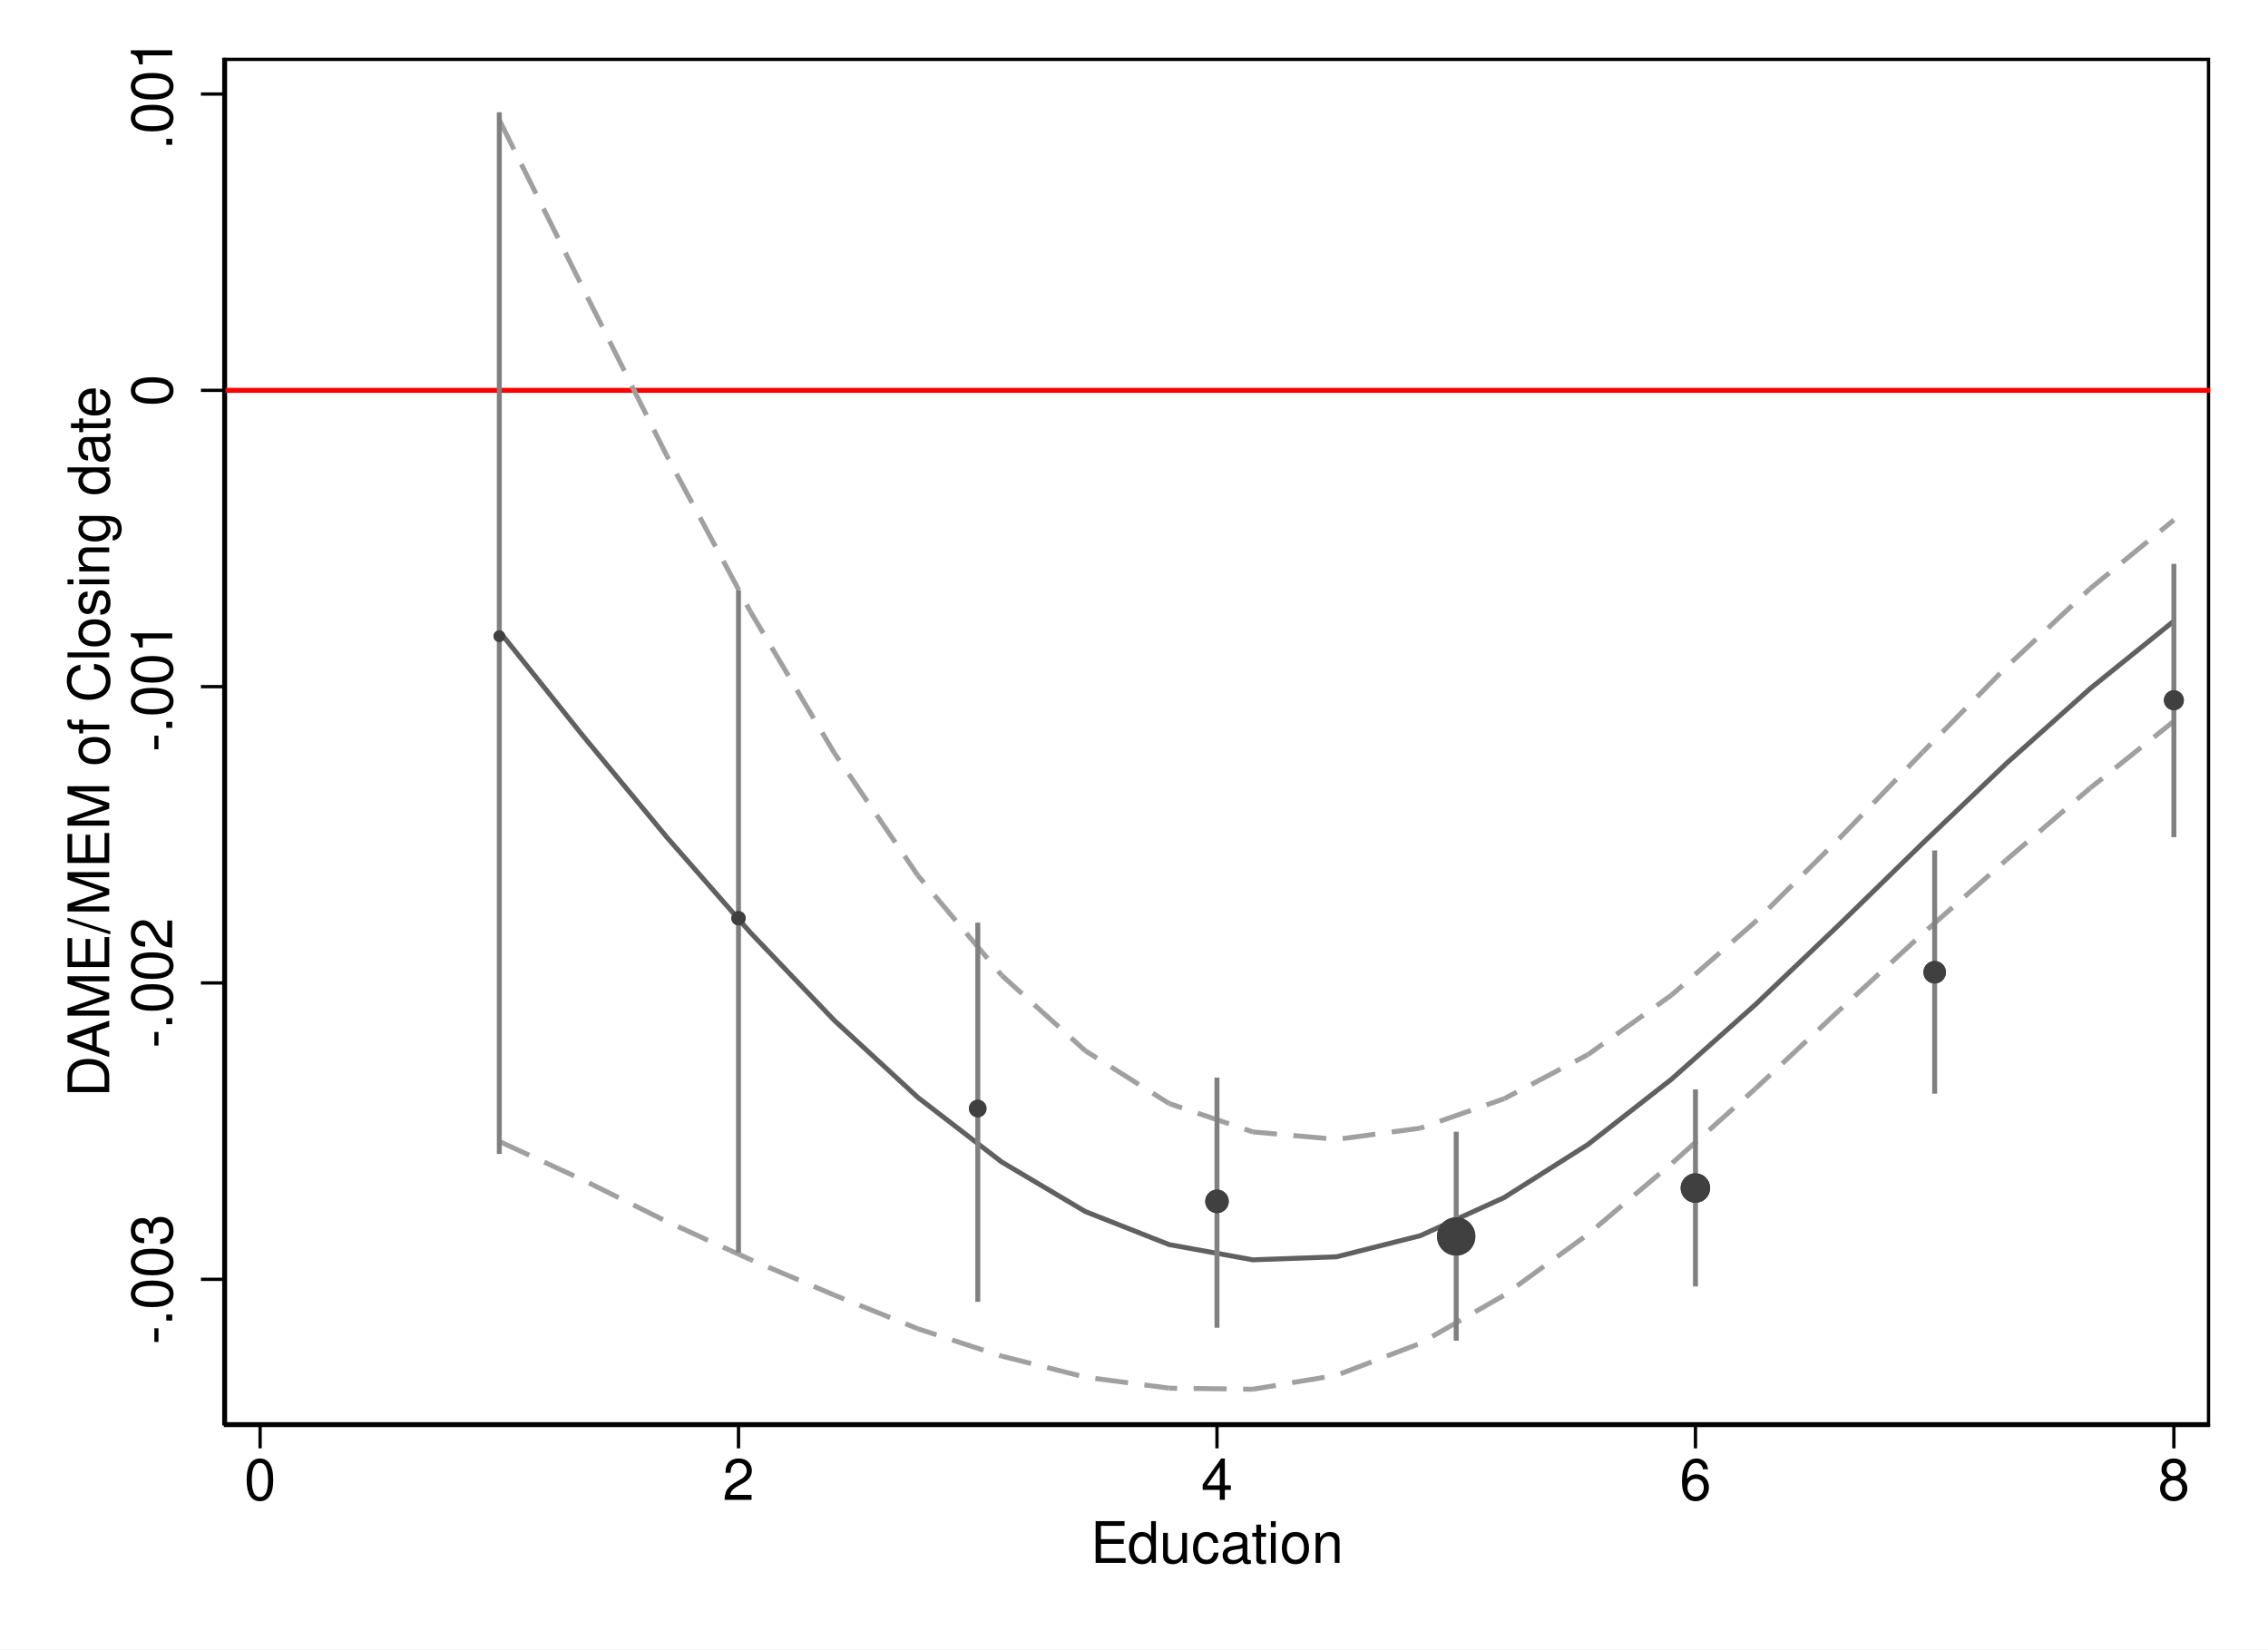
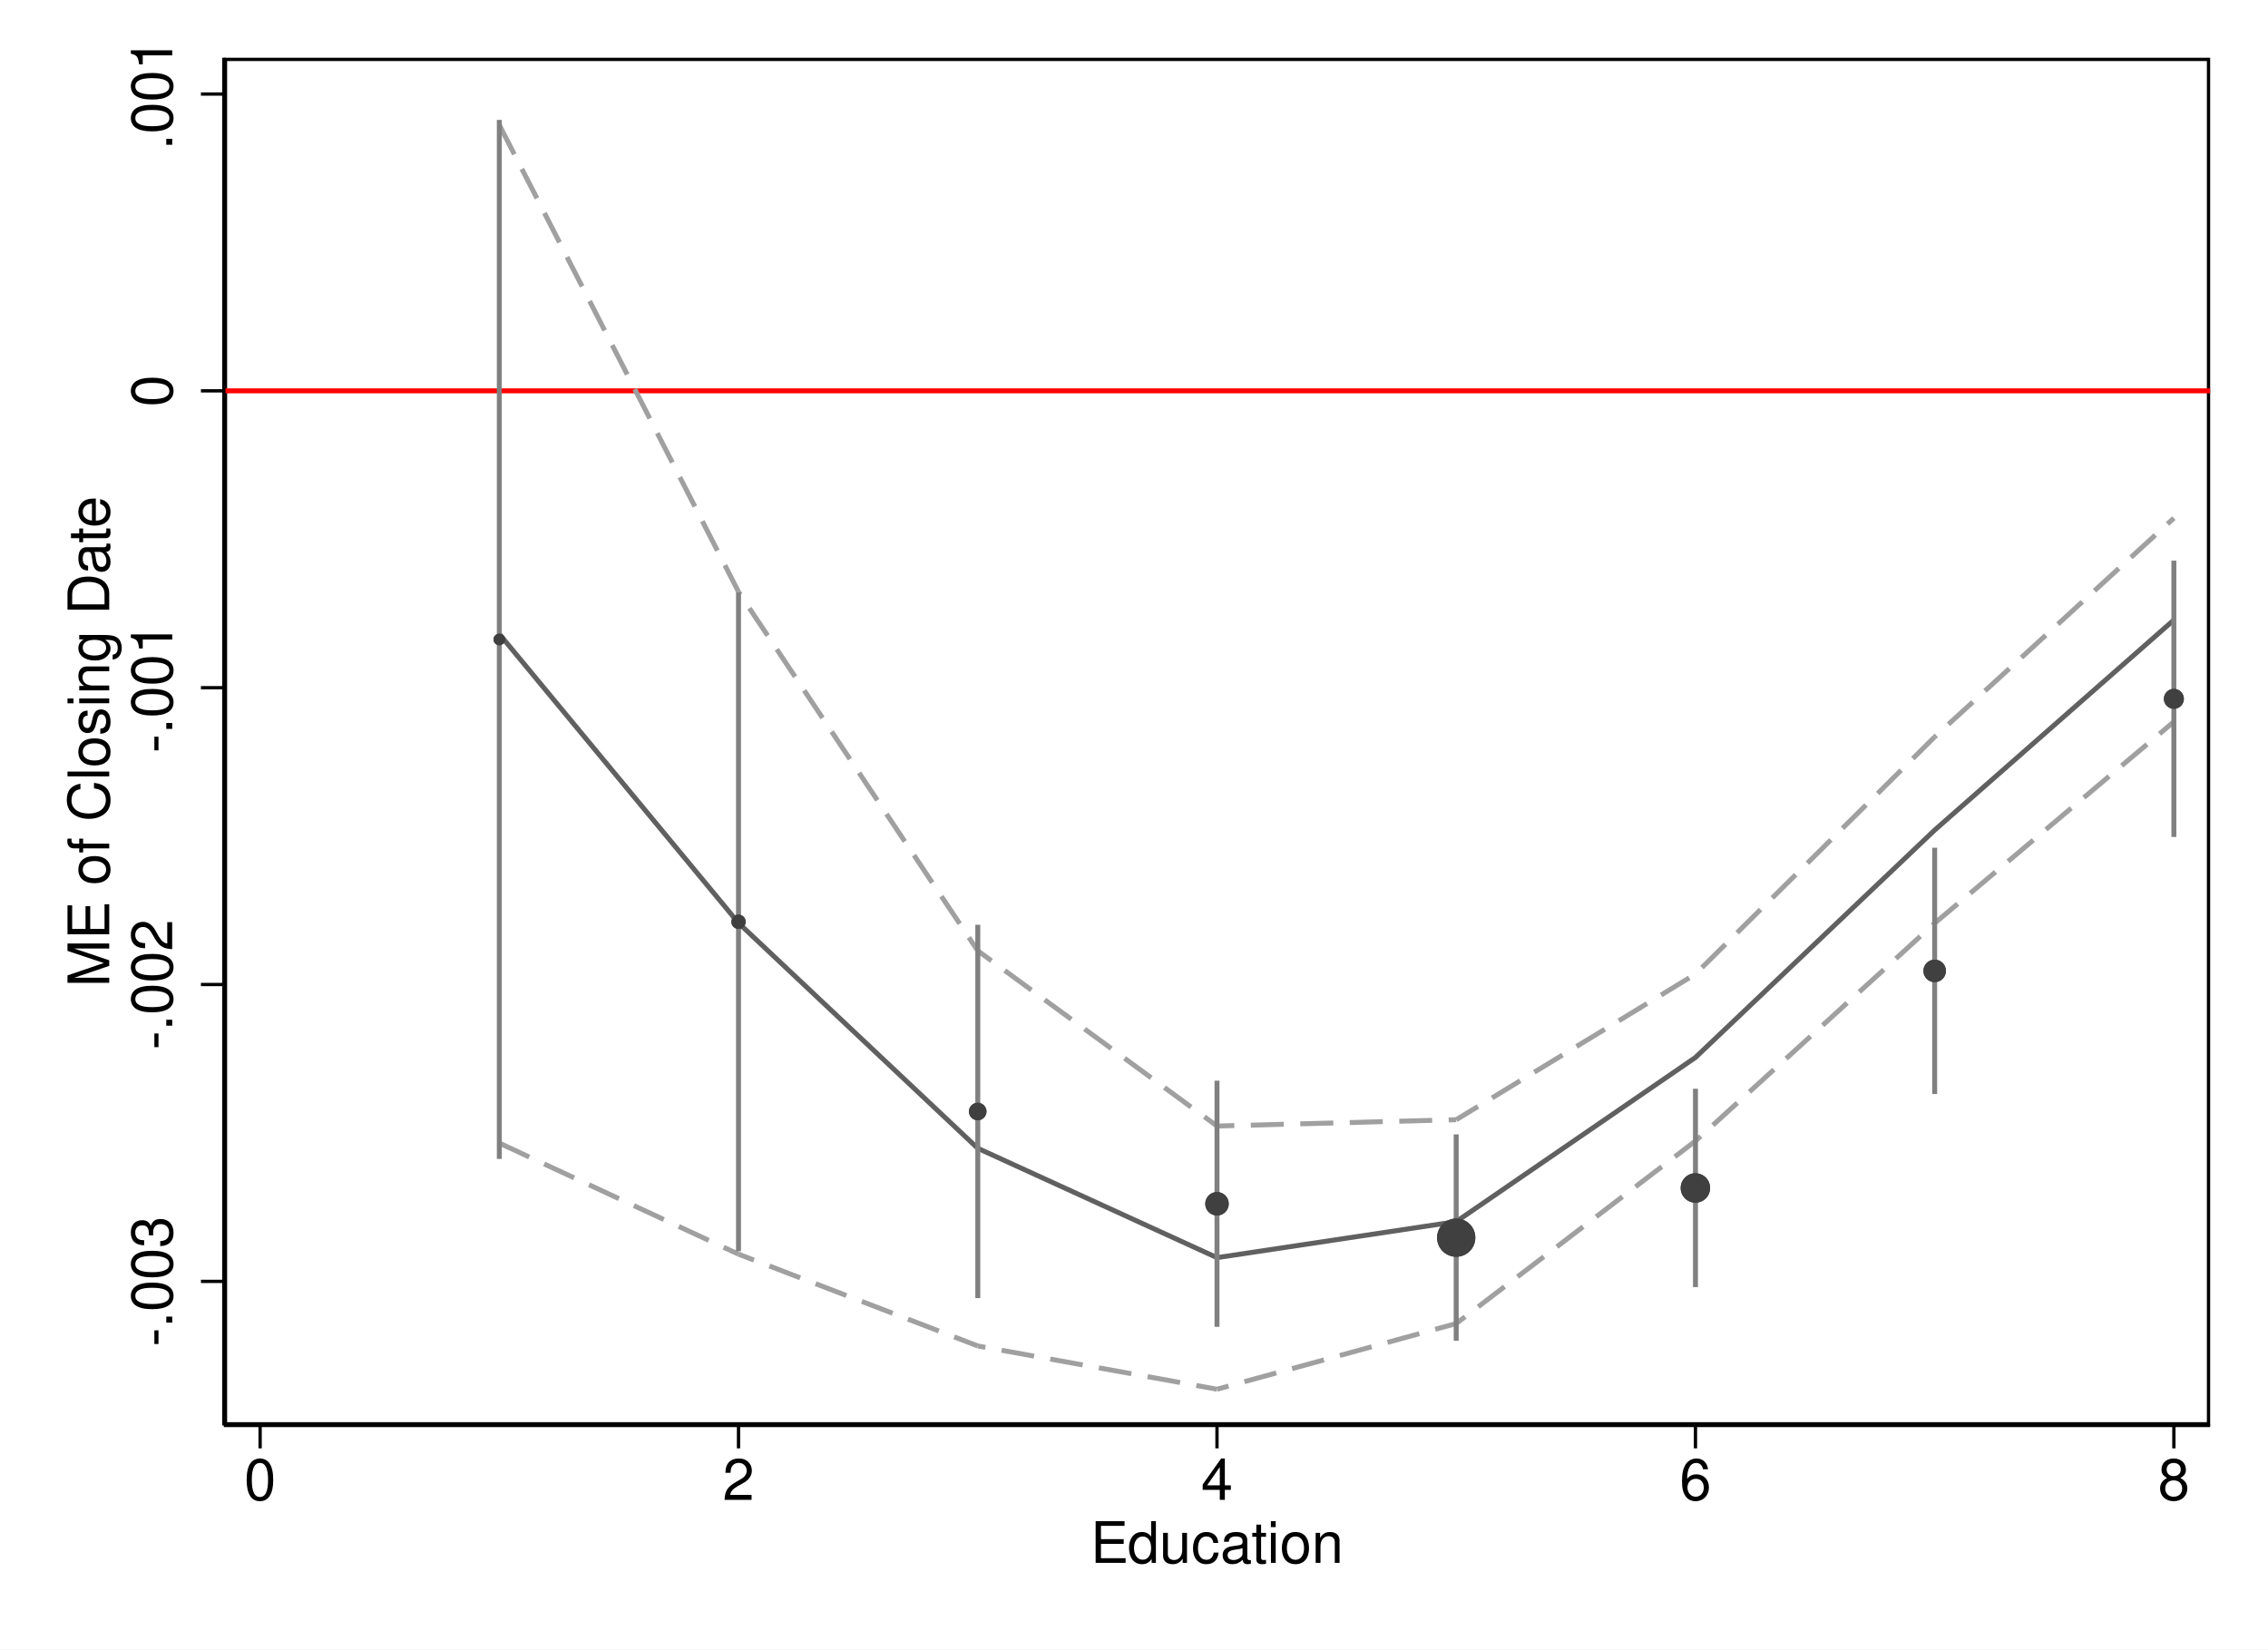
<svg xmlns="http://www.w3.org/2000/svg" version="1.1" width="5.500in" height="4.000in" viewBox="0 0 3960 2880">
  <rect x="0" y="0" width="3960" height="2880" style="fill:#FFFFFF;stroke:none" />
  <rect x="0.00" y="0.00" width="3959.88" height="2880.00" style="fill:#FFFFFF" />
  <rect x="2.88" y="2.88" width="3954.12" height="2874.24" style="fill:none;stroke:#FFFFFF;stroke-width:5.76" />
  <rect x="393.68" y="103.74" width="3462.46" height="2382.57" style="fill:none;stroke:#000000;stroke-width:5.76" />
-   <line x1="390.80" y1="681.64" x2="3859.02" y2="681.64" style="stroke:#FF0000;stroke-width:8.64" />
-   <path d=" M871.82 1102.40 L1017.97 1285.06 L1164.12 1461.78 L1310.39 1628.72 L1456.54 1781.68 L1602.69 1916.45 L1748.96 2029.07 L1895.11 2115.70 L2041.38 2173.37 L2187.53 2199.97 L2333.68 2194.65 L2479.95 2157.77 L2626.10 2091.32 L2772.25 1998.75 L2918.52 1884.52 L3064.67 1754.58 L3210.94 1614.99 L3357.09 1472.42 L3503.24 1333.08 L3649.51 1202.39 L3795.66 1084.46" stroke-linejoin="round" style="fill:none;stroke:#606060;stroke-width:8.64" />
-   <line x1="871.82" y1="1993.18" x2="924.04" y2="2017.31" style="stroke:#A0A0A0;stroke-width:8.64" />
-   <line x1="950.28" y1="2029.32" x2="1002.50" y2="2053.45" style="stroke:#A0A0A0;stroke-width:8.64" />
-   <line x1="1028.61" y1="2065.82" x2="1080.21" y2="2091.44" style="stroke:#A0A0A0;stroke-width:8.64" />
-   <line x1="1105.95" y1="2104.19" x2="1157.56" y2="2129.80" style="stroke:#A0A0A0;stroke-width:8.64" />
-   <line x1="1183.79" y1="2141.93" x2="1236.14" y2="2165.82" style="stroke:#A0A0A0;stroke-width:8.64" />
-   <line x1="1262.37" y1="2177.70" x2="1310.39" y2="2199.60" style="stroke:#A0A0A0;stroke-width:8.64" />
-   <line x1="1310.39" y1="2199.60" x2="1314.84" y2="2201.46" style="stroke:#A0A0A0;stroke-width:8.64" />
-   <line x1="1341.45" y1="2212.72" x2="1394.42" y2="2235.12" style="stroke:#A0A0A0;stroke-width:8.64" />
-   <line x1="1420.90" y1="2246.38" x2="1456.54" y2="2261.48" style="stroke:#A0A0A0;stroke-width:8.64" />
-   <line x1="1456.54" y1="2261.48" x2="1473.99" y2="2268.53" style="stroke:#A0A0A0;stroke-width:8.64" />
-   <line x1="1500.84" y1="2279.30" x2="1554.18" y2="2300.83" style="stroke:#A0A0A0;stroke-width:8.64" />
-   <line x1="1580.91" y1="2311.60" x2="1602.69" y2="2320.39" style="stroke:#A0A0A0;stroke-width:8.64" />
-   <line x1="1602.69" y1="2320.39" x2="1635.11" y2="2330.90" style="stroke:#A0A0A0;stroke-width:8.64" />
-   <line x1="1662.46" y1="2339.94" x2="1717.16" y2="2357.76" style="stroke:#A0A0A0;stroke-width:8.64" />
-   <line x1="1744.63" y1="2366.67" x2="1748.96" y2="2368.15" style="stroke:#A0A0A0;stroke-width:8.64" />
-   <line x1="1748.96" y1="2368.15" x2="1800.32" y2="2381.02" style="stroke:#A0A0A0;stroke-width:8.64" />
-   <line x1="1828.28" y1="2388.08" x2="1884.22" y2="2402.06" style="stroke:#A0A0A0;stroke-width:8.64" />
-   <line x1="1912.56" y1="2407.14" x2="1969.61" y2="2414.69" style="stroke:#A0A0A0;stroke-width:8.64" />
-   <line x1="1998.19" y1="2418.40" x2="2041.38" y2="2424.09" style="stroke:#A0A0A0;stroke-width:8.64" />
-   <line x1="2041.38" y1="2424.09" x2="2055.36" y2="2424.34" style="stroke:#A0A0A0;stroke-width:8.64" />
-   <line x1="2084.20" y1="2424.59" x2="2141.74" y2="2425.33" style="stroke:#A0A0A0;stroke-width:8.64" />
-   <line x1="2170.57" y1="2425.70" x2="2187.53" y2="2425.95" style="stroke:#A0A0A0;stroke-width:8.64" />
-   <line x1="2187.53" y1="2425.95" x2="2227.62" y2="2419.26" style="stroke:#A0A0A0;stroke-width:8.64" />
-   <line x1="2256.09" y1="2414.44" x2="2312.76" y2="2405.03" style="stroke:#A0A0A0;stroke-width:8.64" />
-   <line x1="2340.86" y1="2398.84" x2="2394.69" y2="2378.30" style="stroke:#A0A0A0;stroke-width:8.64" />
-   <line x1="2421.54" y1="2368.03" x2="2475.37" y2="2347.49" style="stroke:#A0A0A0;stroke-width:8.64" />
-   <line x1="2500.74" y1="2333.75" x2="2550.61" y2="2305.16" style="stroke:#A0A0A0;stroke-width:8.64" />
-   <line x1="2575.61" y1="2290.81" x2="2625.48" y2="2262.22" style="stroke:#A0A0A0;stroke-width:8.64" />
-   <line x1="2648.99" y1="2245.27" x2="2695.52" y2="2211.36" style="stroke:#A0A0A0;stroke-width:8.64" />
-   <line x1="2718.79" y1="2194.53" x2="2765.44" y2="2160.62" style="stroke:#A0A0A0;stroke-width:8.64" />
-   <line x1="2787.84" y1="2142.55" x2="2831.77" y2="2105.30" style="stroke:#A0A0A0;stroke-width:8.64" />
-   <line x1="2853.80" y1="2086.74" x2="2897.73" y2="2049.61" style="stroke:#A0A0A0;stroke-width:8.64" />
-   <line x1="2919.76" y1="2030.92" x2="2962.70" y2="1992.56" style="stroke:#A0A0A0;stroke-width:8.64" />
-   <line x1="2984.23" y1="1973.38" x2="3027.05" y2="1935.02" style="stroke:#A0A0A0;stroke-width:8.64" />
-   <line x1="3048.58" y1="1915.83" x2="3064.67" y2="1901.35" style="stroke:#A0A0A0;stroke-width:8.64" />
-   <line x1="3064.67" y1="1901.35" x2="3090.90" y2="1876.85" style="stroke:#A0A0A0;stroke-width:8.64" />
-   <line x1="3111.94" y1="1857.17" x2="3154.02" y2="1817.82" style="stroke:#A0A0A0;stroke-width:8.64" />
-   <line x1="3175.05" y1="1798.14" x2="3210.94" y2="1764.61" style="stroke:#A0A0A0;stroke-width:8.64" />
-   <line x1="3210.94" y1="1764.61" x2="3217.13" y2="1758.91" style="stroke:#A0A0A0;stroke-width:8.64" />
-   <line x1="3238.41" y1="1739.48" x2="3280.74" y2="1700.50" style="stroke:#A0A0A0;stroke-width:8.64" />
-   <line x1="3302.02" y1="1680.95" x2="3344.34" y2="1642.09" style="stroke:#A0A0A0;stroke-width:8.64" />
-   <line x1="3365.75" y1="1622.78" x2="3408.94" y2="1584.67" style="stroke:#A0A0A0;stroke-width:8.64" />
-   <line x1="3430.60" y1="1565.61" x2="3473.79" y2="1527.49" style="stroke:#A0A0A0;stroke-width:8.64" />
-   <line x1="3495.44" y1="1508.44" x2="3503.24" y2="1501.51" style="stroke:#A0A0A0;stroke-width:8.64" />
-   <line x1="3503.24" y1="1501.51" x2="3539.00" y2="1470.81" style="stroke:#A0A0A0;stroke-width:8.64" />
-   <line x1="3560.91" y1="1452.13" x2="3604.59" y2="1414.63" style="stroke:#A0A0A0;stroke-width:8.64" />
-   <line x1="3626.49" y1="1395.82" x2="3649.51" y2="1376.14" style="stroke:#A0A0A0;stroke-width:8.64" />
-   <line x1="3649.51" y1="1376.14" x2="3670.80" y2="1359.19" style="stroke:#A0A0A0;stroke-width:8.64" />
-   <line x1="3693.32" y1="1341.12" x2="3738.24" y2="1305.23" style="stroke:#A0A0A0;stroke-width:8.64" />
-   <line x1="3760.76" y1="1287.29" x2="3795.66" y2="1259.32" style="stroke:#A0A0A0;stroke-width:8.64" />
+   <line x1="390.80" y1="682.50" x2="3859.02" y2="682.50" style="stroke:#FF0000;stroke-width:8.64" />
+   <path d=" M871.82 1107.10 L1289.47 1611.77 L1707.13 2005.18 L2124.91 2196.14 L2542.57 2133.27 L2960.22 1846.66 L3378.00 1449.53 L3795.66 1082.60" stroke-linejoin="round" style="fill:none;stroke:#606060;stroke-width:8.64" />
+   <line x1="871.82" y1="1996.15" x2="924.04" y2="2020.41" style="stroke:#A0A0A0;stroke-width:8.64" />
+   <line x1="950.15" y1="2032.53" x2="1002.38" y2="2056.79" style="stroke:#A0A0A0;stroke-width:8.64" />
+   <line x1="1028.49" y1="2068.92" x2="1080.71" y2="2093.17" style="stroke:#A0A0A0;stroke-width:8.64" />
+   <line x1="1106.82" y1="2105.30" x2="1159.04" y2="2129.56" style="stroke:#A0A0A0;stroke-width:8.64" />
+   <line x1="1185.15" y1="2141.68" x2="1237.38" y2="2165.94" style="stroke:#A0A0A0;stroke-width:8.64" />
+   <line x1="1263.49" y1="2178.07" x2="1289.47" y2="2190.07" style="stroke:#A0A0A0;stroke-width:8.64" />
+   <line x1="1289.47" y1="2190.07" x2="1316.45" y2="2200.47" style="stroke:#A0A0A0;stroke-width:8.64" />
+   <line x1="1343.43" y1="2210.74" x2="1397.14" y2="2231.41" style="stroke:#A0A0A0;stroke-width:8.64" />
+   <line x1="1424.12" y1="2241.68" x2="1477.82" y2="2262.34" style="stroke:#A0A0A0;stroke-width:8.64" />
+   <line x1="1504.80" y1="2272.62" x2="1558.51" y2="2293.28" style="stroke:#A0A0A0;stroke-width:8.64" />
+   <line x1="1585.36" y1="2303.55" x2="1639.19" y2="2324.22" style="stroke:#A0A0A0;stroke-width:8.64" />
+   <line x1="1666.05" y1="2334.49" x2="1707.13" y2="2350.33" style="stroke:#A0A0A0;stroke-width:8.64" />
+   <line x1="1707.13" y1="2350.33" x2="1720.50" y2="2352.81" style="stroke:#A0A0A0;stroke-width:8.64" />
+   <line x1="1748.84" y1="2357.88" x2="1805.51" y2="2368.15" style="stroke:#A0A0A0;stroke-width:8.64" />
+   <line x1="1833.73" y1="2373.23" x2="1890.41" y2="2383.50" style="stroke:#A0A0A0;stroke-width:8.64" />
+   <line x1="1918.74" y1="2388.57" x2="1975.42" y2="2398.84" style="stroke:#A0A0A0;stroke-width:8.64" />
+   <line x1="2003.76" y1="2403.92" x2="2060.44" y2="2414.19" style="stroke:#A0A0A0;stroke-width:8.64" />
+   <line x1="2088.78" y1="2419.39" x2="2124.91" y2="2425.95" style="stroke:#A0A0A0;stroke-width:8.64" />
+   <line x1="2124.91" y1="2425.95" x2="2145.08" y2="2420.38" style="stroke:#A0A0A0;stroke-width:8.64" />
+   <line x1="2172.80" y1="2412.71" x2="2228.37" y2="2397.48" style="stroke:#A0A0A0;stroke-width:8.64" />
+   <line x1="2256.09" y1="2389.93" x2="2311.65" y2="2374.71" style="stroke:#A0A0A0;stroke-width:8.64" />
+   <line x1="2339.37" y1="2367.04" x2="2394.93" y2="2351.82" style="stroke:#A0A0A0;stroke-width:8.64" />
+   <line x1="2422.65" y1="2344.15" x2="2478.22" y2="2328.92" style="stroke:#A0A0A0;stroke-width:8.64" />
+   <line x1="2505.94" y1="2321.25" x2="2542.57" y2="2311.23" style="stroke:#A0A0A0;stroke-width:8.64" />
+   <line x1="2542.57" y1="2311.23" x2="2558.16" y2="2299.35" style="stroke:#A0A0A0;stroke-width:8.64" />
+   <line x1="2581.05" y1="2281.90" x2="2626.84" y2="2246.88" style="stroke:#A0A0A0;stroke-width:8.64" />
+   <line x1="2649.74" y1="2229.43" x2="2695.52" y2="2194.53" style="stroke:#A0A0A0;stroke-width:8.64" />
+   <line x1="2718.42" y1="2177.08" x2="2764.08" y2="2142.18" style="stroke:#A0A0A0;stroke-width:8.64" />
+   <line x1="2787.10" y1="2124.61" x2="2832.76" y2="2089.71" style="stroke:#A0A0A0;stroke-width:8.64" />
+   <line x1="2855.66" y1="2072.26" x2="2901.44" y2="2037.36" style="stroke:#A0A0A0;stroke-width:8.64" />
+   <line x1="2924.34" y1="2019.91" x2="2960.22" y2="1992.44" style="stroke:#A0A0A0;stroke-width:8.64" />
+   <line x1="2960.22" y1="1992.44" x2="2969.51" y2="1984.15" style="stroke:#A0A0A0;stroke-width:8.64" />
+   <line x1="2990.79" y1="1964.72" x2="3033.36" y2="1925.98" style="stroke:#A0A0A0;stroke-width:8.64" />
+   <line x1="3054.65" y1="1906.55" x2="3097.22" y2="1867.82" style="stroke:#A0A0A0;stroke-width:8.64" />
+   <line x1="3118.62" y1="1848.51" x2="3161.19" y2="1809.78" style="stroke:#A0A0A0;stroke-width:8.64" />
+   <line x1="3182.48" y1="1790.35" x2="3225.05" y2="1751.49" style="stroke:#A0A0A0;stroke-width:8.64" />
+   <line x1="3246.46" y1="1732.06" x2="3289.03" y2="1693.32" style="stroke:#A0A0A0;stroke-width:8.64" />
+   <line x1="3310.31" y1="1673.89" x2="3352.88" y2="1635.04" style="stroke:#A0A0A0;stroke-width:8.64" />
+   <line x1="3374.17" y1="1615.61" x2="3378.00" y2="1612.14" style="stroke:#A0A0A0;stroke-width:8.64" />
+   <line x1="3378.00" y1="1612.14" x2="3418.10" y2="1578.36" style="stroke:#A0A0A0;stroke-width:8.64" />
+   <line x1="3440.13" y1="1559.79" x2="3484.18" y2="1522.67" style="stroke:#A0A0A0;stroke-width:8.64" />
+   <line x1="3506.21" y1="1504.10" x2="3550.26" y2="1466.98" style="stroke:#A0A0A0;stroke-width:8.64" />
+   <line x1="3572.29" y1="1448.42" x2="3616.35" y2="1411.29" style="stroke:#A0A0A0;stroke-width:8.64" />
+   <line x1="3638.50" y1="1392.73" x2="3682.55" y2="1355.60" style="stroke:#A0A0A0;stroke-width:8.64" />
+   <line x1="3704.58" y1="1337.04" x2="3748.64" y2="1299.91" style="stroke:#A0A0A0;stroke-width:8.64" />
+   <line x1="3770.66" y1="1281.35" x2="3795.66" y2="1260.31" style="stroke:#A0A0A0;stroke-width:8.64" />
  <path d="" stroke-linejoin="round" style="fill:none;stroke:#A0A0A0;stroke-width:8.64" />
-   <line x1="871.82" y1="209.39" x2="897.44" y2="261.00" style="stroke:#A0A0A0;stroke-width:8.64" />
-   <line x1="910.31" y1="286.74" x2="935.92" y2="338.22" style="stroke:#A0A0A0;stroke-width:8.64" />
-   <line x1="948.79" y1="364.08" x2="974.41" y2="415.69" style="stroke:#A0A0A0;stroke-width:8.64" />
-   <line x1="987.15" y1="441.43" x2="1012.89" y2="493.04" style="stroke:#A0A0A0;stroke-width:8.64" />
-   <line x1="1025.64" y1="518.78" x2="1051.50" y2="570.26" style="stroke:#A0A0A0;stroke-width:8.64" />
-   <line x1="1064.37" y1="596.00" x2="1090.11" y2="647.48" style="stroke:#A0A0A0;stroke-width:8.64" />
-   <line x1="1102.98" y1="673.34" x2="1128.72" y2="724.83" style="stroke:#A0A0A0;stroke-width:8.64" />
-   <line x1="1141.59" y1="750.57" x2="1164.12" y2="795.49" style="stroke:#A0A0A0;stroke-width:8.64" />
-   <line x1="1164.12" y1="795.49" x2="1167.58" y2="801.93" style="stroke:#A0A0A0;stroke-width:8.64" />
-   <line x1="1181.19" y1="827.42" x2="1208.42" y2="878.16" style="stroke:#A0A0A0;stroke-width:8.64" />
-   <line x1="1222.16" y1="903.53" x2="1249.26" y2="954.27" style="stroke:#A0A0A0;stroke-width:8.64" />
-   <line x1="1262.99" y1="979.64" x2="1290.09" y2="1030.50" style="stroke:#A0A0A0;stroke-width:8.64" />
-   <line x1="1303.71" y1="1055.87" x2="1310.39" y2="1068.24" style="stroke:#A0A0A0;stroke-width:8.64" />
-   <line x1="1310.39" y1="1068.24" x2="1332.66" y2="1105.74" style="stroke:#A0A0A0;stroke-width:8.64" />
-   <line x1="1347.27" y1="1130.49" x2="1376.72" y2="1179.99" style="stroke:#A0A0A0;stroke-width:8.64" />
-   <line x1="1391.32" y1="1204.87" x2="1420.77" y2="1254.37" style="stroke:#A0A0A0;stroke-width:8.64" />
-   <line x1="1435.50" y1="1279.12" x2="1456.54" y2="1314.64" style="stroke:#A0A0A0;stroke-width:8.64" />
-   <line x1="1456.54" y1="1314.64" x2="1465.70" y2="1328.13" style="stroke:#A0A0A0;stroke-width:8.64" />
-   <line x1="1482.03" y1="1351.89" x2="1514.45" y2="1399.53" style="stroke:#A0A0A0;stroke-width:8.64" />
-   <line x1="1530.66" y1="1423.29" x2="1563.21" y2="1470.94" style="stroke:#A0A0A0;stroke-width:8.64" />
-   <line x1="1579.42" y1="1494.70" x2="1602.69" y2="1528.86" style="stroke:#A0A0A0;stroke-width:8.64" />
-   <line x1="1602.69" y1="1528.86" x2="1613.21" y2="1541.35" style="stroke:#A0A0A0;stroke-width:8.64" />
-   <line x1="1631.64" y1="1563.38" x2="1668.77" y2="1607.56" style="stroke:#A0A0A0;stroke-width:8.64" />
-   <line x1="1687.21" y1="1629.59" x2="1724.21" y2="1673.65" style="stroke:#A0A0A0;stroke-width:8.64" />
-   <line x1="1742.77" y1="1695.80" x2="1748.96" y2="1703.10" style="stroke:#A0A0A0;stroke-width:8.64" />
-   <line x1="1748.96" y1="1703.10" x2="1784.60" y2="1735.28" style="stroke:#A0A0A0;stroke-width:8.64" />
-   <line x1="1805.88" y1="1754.58" x2="1848.70" y2="1793.07" style="stroke:#A0A0A0;stroke-width:8.64" />
-   <line x1="1870.11" y1="1812.38" x2="1895.11" y2="1835.02" style="stroke:#A0A0A0;stroke-width:8.64" />
-   <line x1="1895.11" y1="1835.02" x2="1915.28" y2="1847.65" style="stroke:#A0A0A0;stroke-width:8.64" />
-   <line x1="1939.66" y1="1862.99" x2="1988.42" y2="1893.68" style="stroke:#A0A0A0;stroke-width:8.64" />
-   <line x1="2012.79" y1="1909.03" x2="2041.38" y2="1926.97" style="stroke:#A0A0A0;stroke-width:8.64" />
-   <line x1="2041.38" y1="1926.97" x2="2063.90" y2="1934.64" style="stroke:#A0A0A0;stroke-width:8.64" />
-   <line x1="2091.25" y1="1943.93" x2="2145.82" y2="1962.37" style="stroke:#A0A0A0;stroke-width:8.64" />
-   <line x1="2173.05" y1="1971.65" x2="2187.53" y2="1976.60" style="stroke:#A0A0A0;stroke-width:8.64" />
-   <line x1="2187.53" y1="1976.60" x2="2229.60" y2="1980.31" style="stroke:#A0A0A0;stroke-width:8.64" />
-   <line x1="2258.31" y1="1982.91" x2="2315.73" y2="1987.98" style="stroke:#A0A0A0;stroke-width:8.64" />
-   <line x1="2344.32" y1="1988.23" x2="2401.37" y2="1980.56" style="stroke:#A0A0A0;stroke-width:8.64" />
-   <line x1="2429.96" y1="1976.72" x2="2479.95" y2="1970.04" style="stroke:#A0A0A0;stroke-width:8.64" />
-   <line x1="2479.95" y1="1970.04" x2="2486.76" y2="1967.69" style="stroke:#A0A0A0;stroke-width:8.64" />
-   <line x1="2513.86" y1="1958.03" x2="2568.18" y2="1938.98" style="stroke:#A0A0A0;stroke-width:8.64" />
-   <line x1="2595.41" y1="1929.45" x2="2626.10" y2="1918.68" style="stroke:#A0A0A0;stroke-width:8.64" />
-   <line x1="2626.10" y1="1918.68" x2="2648.25" y2="1907.05" style="stroke:#A0A0A0;stroke-width:8.64" />
-   <line x1="2673.74" y1="1893.68" x2="2724.73" y2="1866.83" style="stroke:#A0A0A0;stroke-width:8.64" />
-   <line x1="2750.22" y1="1853.46" x2="2772.25" y2="1841.83" style="stroke:#A0A0A0;stroke-width:8.64" />
-   <line x1="2772.25" y1="1841.83" x2="2798.85" y2="1822.89" style="stroke:#A0A0A0;stroke-width:8.64" />
-   <line x1="2822.37" y1="1806.19" x2="2869.27" y2="1772.77" style="stroke:#A0A0A0;stroke-width:8.64" />
-   <line x1="2892.66" y1="1756.07" x2="2918.52" y2="1737.63" style="stroke:#A0A0A0;stroke-width:8.64" />
-   <line x1="2918.52" y1="1737.63" x2="2937.95" y2="1720.67" style="stroke:#A0A0A0;stroke-width:8.64" />
-   <line x1="2959.61" y1="1701.62" x2="3002.92" y2="1663.75" style="stroke:#A0A0A0;stroke-width:8.64" />
-   <line x1="3024.70" y1="1644.69" x2="3064.67" y2="1609.67" style="stroke:#A0A0A0;stroke-width:8.64" />
-   <line x1="3064.67" y1="1609.67" x2="3067.76" y2="1606.57" style="stroke:#A0A0A0;stroke-width:8.64" />
-   <line x1="3088.31" y1="1586.28" x2="3129.14" y2="1545.69" style="stroke:#A0A0A0;stroke-width:8.64" />
-   <line x1="3149.56" y1="1525.51" x2="3190.52" y2="1484.92" style="stroke:#A0A0A0;stroke-width:8.64" />
-   <line x1="3210.94" y1="1464.63" x2="3210.94" y2="1464.63" style="stroke:#A0A0A0;stroke-width:8.64" />
-   <line x1="3210.94" y1="1464.63" x2="3251.04" y2="1423.17" style="stroke:#A0A0A0;stroke-width:8.64" />
-   <line x1="3270.96" y1="1402.50" x2="3310.93" y2="1361.05" style="stroke:#A0A0A0;stroke-width:8.64" />
-   <line x1="3330.98" y1="1340.38" x2="3357.09" y2="1313.40" style="stroke:#A0A0A0;stroke-width:8.64" />
-   <line x1="3357.09" y1="1313.40" x2="3371.20" y2="1299.04" style="stroke:#A0A0A0;stroke-width:8.64" />
-   <line x1="3391.37" y1="1278.50" x2="3431.71" y2="1237.41" style="stroke:#A0A0A0;stroke-width:8.64" />
-   <line x1="3452.01" y1="1216.87" x2="3492.35" y2="1175.79" style="stroke:#A0A0A0;stroke-width:8.64" />
-   <line x1="3512.89" y1="1155.61" x2="3554.97" y2="1116.26" style="stroke:#A0A0A0;stroke-width:8.64" />
-   <line x1="3575.88" y1="1096.58" x2="3617.96" y2="1057.23" style="stroke:#A0A0A0;stroke-width:8.64" />
-   <line x1="3639.12" y1="1037.55" x2="3649.51" y2="1027.78" style="stroke:#A0A0A0;stroke-width:8.64" />
-   <line x1="3649.51" y1="1027.78" x2="3682.92" y2="1000.43" style="stroke:#A0A0A0;stroke-width:8.64" />
-   <line x1="3705.20" y1="982.11" x2="3749.75" y2="945.60" style="stroke:#A0A0A0;stroke-width:8.64" />
-   <line x1="3772.02" y1="927.41" x2="3795.66" y2="907.98" style="stroke:#A0A0A0;stroke-width:8.64" />
+   <line x1="871.82" y1="218.18" x2="898.05" y2="269.41" style="stroke:#A0A0A0;stroke-width:8.64" />
+   <line x1="911.17" y1="295.03" x2="937.53" y2="346.26" style="stroke:#A0A0A0;stroke-width:8.64" />
+   <line x1="950.65" y1="372.00" x2="976.88" y2="423.24" style="stroke:#A0A0A0;stroke-width:8.64" />
+   <line x1="990.00" y1="448.86" x2="1016.36" y2="500.09" style="stroke:#A0A0A0;stroke-width:8.64" />
+   <line x1="1029.48" y1="525.71" x2="1055.71" y2="576.94" style="stroke:#A0A0A0;stroke-width:8.64" />
+   <line x1="1068.95" y1="602.68" x2="1095.19" y2="653.92" style="stroke:#A0A0A0;stroke-width:8.64" />
+   <line x1="1108.31" y1="679.53" x2="1134.54" y2="730.77" style="stroke:#A0A0A0;stroke-width:8.64" />
+   <line x1="1147.66" y1="756.38" x2="1173.89" y2="807.62" style="stroke:#A0A0A0;stroke-width:8.64" />
+   <line x1="1187.01" y1="833.23" x2="1213.24" y2="884.47" style="stroke:#A0A0A0;stroke-width:8.64" />
+   <line x1="1226.36" y1="910.21" x2="1252.60" y2="961.44" style="stroke:#A0A0A0;stroke-width:8.64" />
+   <line x1="1265.71" y1="987.06" x2="1289.47" y2="1033.47" style="stroke:#A0A0A0;stroke-width:8.64" />
+   <line x1="1289.47" y1="1033.47" x2="1292.45" y2="1038.05" style="stroke:#A0A0A0;stroke-width:8.64" />
+   <line x1="1308.41" y1="1062.06" x2="1340.34" y2="1109.82" style="stroke:#A0A0A0;stroke-width:8.64" />
+   <line x1="1356.30" y1="1133.83" x2="1388.23" y2="1181.73" style="stroke:#A0A0A0;stroke-width:8.64" />
+   <line x1="1404.19" y1="1205.73" x2="1436.12" y2="1253.63" style="stroke:#A0A0A0;stroke-width:8.64" />
+   <line x1="1452.08" y1="1277.63" x2="1484.01" y2="1325.53" style="stroke:#A0A0A0;stroke-width:8.64" />
+   <line x1="1499.97" y1="1349.54" x2="1531.90" y2="1397.43" style="stroke:#A0A0A0;stroke-width:8.64" />
+   <line x1="1547.87" y1="1421.44" x2="1579.79" y2="1469.33" style="stroke:#A0A0A0;stroke-width:8.64" />
+   <line x1="1595.88" y1="1493.34" x2="1627.68" y2="1541.23" style="stroke:#A0A0A0;stroke-width:8.64" />
+   <line x1="1643.65" y1="1565.12" x2="1675.70" y2="1613.01" style="stroke:#A0A0A0;stroke-width:8.64" />
+   <line x1="1691.66" y1="1637.02" x2="1707.13" y2="1660.16" style="stroke:#A0A0A0;stroke-width:8.64" />
+   <line x1="1707.13" y1="1660.16" x2="1731.14" y2="1677.73" style="stroke:#A0A0A0;stroke-width:8.64" />
+   <line x1="1754.40" y1="1694.81" x2="1800.81" y2="1728.84" style="stroke:#A0A0A0;stroke-width:8.64" />
+   <line x1="1824.08" y1="1745.92" x2="1870.48" y2="1779.83" style="stroke:#A0A0A0;stroke-width:8.64" />
+   <line x1="1893.75" y1="1796.91" x2="1940.28" y2="1830.94" style="stroke:#A0A0A0;stroke-width:8.64" />
+   <line x1="1963.54" y1="1848.02" x2="2009.95" y2="1882.05" style="stroke:#A0A0A0;stroke-width:8.64" />
+   <line x1="2033.21" y1="1899.13" x2="2079.62" y2="1933.16" style="stroke:#A0A0A0;stroke-width:8.64" />
+   <line x1="2102.88" y1="1950.11" x2="2124.91" y2="1966.33" style="stroke:#A0A0A0;stroke-width:8.64" />
+   <line x1="2124.91" y1="1966.33" x2="2155.11" y2="1965.46" style="stroke:#A0A0A0;stroke-width:8.64" />
+   <line x1="2183.94" y1="1964.84" x2="2241.48" y2="1963.23" style="stroke:#A0A0A0;stroke-width:8.64" />
+   <line x1="2270.32" y1="1962.49" x2="2327.99" y2="1961.00" style="stroke:#A0A0A0;stroke-width:8.64" />
+   <line x1="2356.70" y1="1960.26" x2="2414.36" y2="1958.65" style="stroke:#A0A0A0;stroke-width:8.64" />
+   <line x1="2443.20" y1="1957.91" x2="2500.62" y2="1956.42" style="stroke:#A0A0A0;stroke-width:8.64" />
+   <line x1="2529.45" y1="1955.68" x2="2542.57" y2="1955.31" style="stroke:#A0A0A0;stroke-width:8.64" />
+   <line x1="2542.57" y1="1955.31" x2="2580.56" y2="1932.17" style="stroke:#A0A0A0;stroke-width:8.64" />
+   <line x1="2605.19" y1="1917.19" x2="2654.31" y2="1887.25" style="stroke:#A0A0A0;stroke-width:8.64" />
+   <line x1="2678.94" y1="1872.27" x2="2728.19" y2="1842.32" style="stroke:#A0A0A0;stroke-width:8.64" />
+   <line x1="2752.70" y1="1827.35" x2="2801.95" y2="1797.40" style="stroke:#A0A0A0;stroke-width:8.64" />
+   <line x1="2826.57" y1="1782.43" x2="2875.70" y2="1752.48" style="stroke:#A0A0A0;stroke-width:8.64" />
+   <line x1="2900.33" y1="1737.50" x2="2949.46" y2="1707.56" style="stroke:#A0A0A0;stroke-width:8.64" />
+   <line x1="2971.73" y1="1689.61" x2="3012.69" y2="1649.02" style="stroke:#A0A0A0;stroke-width:8.64" />
+   <line x1="3033.11" y1="1628.72" x2="3073.95" y2="1588.26" style="stroke:#A0A0A0;stroke-width:8.64" />
+   <line x1="3094.49" y1="1567.96" x2="3135.33" y2="1527.49" style="stroke:#A0A0A0;stroke-width:8.64" />
+   <line x1="3155.87" y1="1507.20" x2="3196.71" y2="1466.61" style="stroke:#A0A0A0;stroke-width:8.64" />
+   <line x1="3217.13" y1="1446.31" x2="3258.09" y2="1405.84" style="stroke:#A0A0A0;stroke-width:8.64" />
+   <line x1="3278.51" y1="1385.55" x2="3319.35" y2="1344.96" style="stroke:#A0A0A0;stroke-width:8.64" />
+   <line x1="3339.89" y1="1324.66" x2="3378.00" y2="1286.79" style="stroke:#A0A0A0;stroke-width:8.64" />
+   <line x1="3378.00" y1="1286.79" x2="3380.85" y2="1284.19" style="stroke:#A0A0A0;stroke-width:8.64" />
+   <line x1="3402.01" y1="1264.76" x2="3444.58" y2="1225.91" style="stroke:#A0A0A0;stroke-width:8.64" />
+   <line x1="3465.74" y1="1206.48" x2="3508.31" y2="1167.62" style="stroke:#A0A0A0;stroke-width:8.64" />
+   <line x1="3529.47" y1="1148.19" x2="3571.92" y2="1109.33" style="stroke:#A0A0A0;stroke-width:8.64" />
+   <line x1="3593.21" y1="1089.90" x2="3635.78" y2="1050.92" style="stroke:#A0A0A0;stroke-width:8.64" />
+   <line x1="3657.06" y1="1031.49" x2="3699.51" y2="992.63" style="stroke:#A0A0A0;stroke-width:8.64" />
+   <line x1="3720.79" y1="973.20" x2="3763.24" y2="934.34" style="stroke:#A0A0A0;stroke-width:8.64" />
+   <line x1="3784.52" y1="914.91" x2="3795.66" y2="904.76" style="stroke:#A0A0A0;stroke-width:8.64" />
  <path d="" stroke-linejoin="round" style="fill:none;stroke:#A0A0A0;stroke-width:8.64" />
-   <line x1="871.82" y1="2015.08" x2="871.82" y2="196.03" style="stroke:#808080;stroke-width:8.64" />
-   <line x1="1289.47" y1="2187.35" x2="1289.47" y2="1030.75" style="stroke:#808080;stroke-width:8.64" />
-   <line x1="1707.26" y1="2273.36" x2="1707.26" y2="1611.15" style="stroke:#808080;stroke-width:8.64" />
-   <line x1="2124.91" y1="2318.53" x2="2124.91" y2="1881.68" style="stroke:#808080;stroke-width:8.64" />
-   <line x1="2542.57" y1="2341.18" x2="2542.57" y2="1976.23" style="stroke:#808080;stroke-width:8.64" />
-   <line x1="2960.35" y1="2246.50" x2="2960.35" y2="1902.34" style="stroke:#808080;stroke-width:8.64" />
-   <line x1="3378.00" y1="1909.77" x2="3378.00" y2="1485.05" style="stroke:#808080;stroke-width:8.64" />
-   <line x1="3795.66" y1="1461.90" x2="3795.66" y2="984.59" style="stroke:#808080;stroke-width:8.64" />
-   <circle cx="871.82" cy="1110.94" r="10.14" style="fill:#404040" />
-   <circle cx="871.82" cy="1110.94" r="5.82" style="fill:none;stroke:#404040;stroke-width:8.64" />
-   <circle cx="1289.47" cy="1603.48" r="12.49" style="fill:#404040" />
-   <circle cx="1289.47" cy="1603.48" r="8.17" style="fill:none;stroke:#404040;stroke-width:8.64" />
-   <circle cx="1707.13" cy="1935.76" r="15.33" style="fill:#404040" />
-   <circle cx="1707.13" cy="1935.76" r="11.01" style="fill:none;stroke:#404040;stroke-width:8.64" />
-   <circle cx="2124.91" cy="2097.88" r="20.53" style="fill:#404040" />
-   <circle cx="2124.91" cy="2097.88" r="16.21" style="fill:none;stroke:#404040;stroke-width:8.64" />
-   <circle cx="2542.57" cy="2159.13" r="33.40" style="fill:#404040" />
-   <circle cx="2542.57" cy="2159.13" r="29.08" style="fill:none;stroke:#404040;stroke-width:8.64" />
-   <circle cx="2960.22" cy="2074.61" r="25.73" style="fill:#404040" />
-   <circle cx="2960.22" cy="2074.61" r="21.41" style="fill:none;stroke:#404040;stroke-width:8.64" />
-   <circle cx="3378.00" cy="1697.78" r="19.66" style="fill:#404040" />
-   <circle cx="3378.00" cy="1697.78" r="15.35" style="fill:none;stroke:#404040;stroke-width:8.64" />
-   <circle cx="3795.66" cy="1222.81" r="17.44" style="fill:#404040" />
-   <circle cx="3795.66" cy="1222.81" r="13.12" style="fill:none;stroke:#404040;stroke-width:8.64" />
+   <line x1="871.82" y1="2023.75" x2="871.82" y2="209.39" style="stroke:#808080;stroke-width:8.64" />
+   <line x1="1289.47" y1="2184.87" x2="1289.47" y2="1034.46" style="stroke:#808080;stroke-width:8.64" />
+   <line x1="1707.26" y1="2266.80" x2="1707.26" y2="1614.86" style="stroke:#808080;stroke-width:8.64" />
+   <line x1="2124.91" y1="2316.92" x2="2124.91" y2="1887.12" style="stroke:#808080;stroke-width:8.64" />
+   <line x1="2542.57" y1="2341.30" x2="2542.57" y2="1980.93" style="stroke:#808080;stroke-width:8.64" />
+   <line x1="2960.35" y1="2247.62" x2="2960.35" y2="1901.23" style="stroke:#808080;stroke-width:8.64" />
+   <line x1="3378.00" y1="1910.39" x2="3378.00" y2="1480.34" style="stroke:#808080;stroke-width:8.64" />
+   <line x1="3795.66" y1="1461.53" x2="3795.66" y2="979.02" style="stroke:#808080;stroke-width:8.64" />
+   <circle cx="871.82" cy="1116.63" r="10.14" style="fill:#404040" />
+   <circle cx="871.82" cy="1116.63" r="5.82" style="fill:none;stroke:#404040;stroke-width:8.64" />
+   <circle cx="1289.47" cy="1609.67" r="12.49" style="fill:#404040" />
+   <circle cx="1289.47" cy="1609.67" r="8.17" style="fill:none;stroke:#404040;stroke-width:8.64" />
+   <circle cx="1707.13" cy="1940.96" r="15.33" style="fill:#404040" />
+   <circle cx="1707.13" cy="1940.96" r="11.01" style="fill:none;stroke:#404040;stroke-width:8.64" />
+   <circle cx="2124.91" cy="2102.08" r="20.53" style="fill:#404040" />
+   <circle cx="2124.91" cy="2102.08" r="16.21" style="fill:none;stroke:#404040;stroke-width:8.64" />
+   <circle cx="2542.57" cy="2161.24" r="33.40" style="fill:#404040" />
+   <circle cx="2542.57" cy="2161.24" r="29.08" style="fill:none;stroke:#404040;stroke-width:8.64" />
+   <circle cx="2960.22" cy="2074.49" r="25.73" style="fill:#404040" />
+   <circle cx="2960.22" cy="2074.49" r="21.41" style="fill:none;stroke:#404040;stroke-width:8.64" />
+   <circle cx="3378.00" cy="1695.43" r="19.66" style="fill:#404040" />
+   <circle cx="3378.00" cy="1695.43" r="15.35" style="fill:none;stroke:#404040;stroke-width:8.64" />
+   <circle cx="3795.66" cy="1220.34" r="17.44" style="fill:#404040" />
+   <circle cx="3795.66" cy="1220.34" r="13.12" style="fill:none;stroke:#404040;stroke-width:8.64" />
  <line x1="390.80" y1="2489.19" x2="390.80" y2="100.86" style="stroke:#000000;stroke-width:5.76" />
-   <line x1="390.80" y1="2234.00" x2="350.83" y2="2234.00" style="stroke:#000000;stroke-width:5.76" />
-   <text x="300.72" y="2234.00" style="font-family:'Helvetica';font-size:99.99px;fill:#000000" transform="rotate(-90 300.72,2234.00)" text-anchor="middle">-.003</text>
-   <line x1="390.80" y1="1716.47" x2="350.83" y2="1716.47" style="stroke:#000000;stroke-width:5.76" />
-   <text x="300.72" y="1716.47" style="font-family:'Helvetica';font-size:99.99px;fill:#000000" transform="rotate(-90 300.72,1716.47)" text-anchor="middle">-.002</text>
-   <line x1="390.80" y1="1199.05" x2="350.83" y2="1199.05" style="stroke:#000000;stroke-width:5.76" />
-   <text x="300.72" y="1199.05" style="font-family:'Helvetica';font-size:99.99px;fill:#000000" transform="rotate(-90 300.72,1199.05)" text-anchor="middle">-.001</text>
-   <line x1="390.80" y1="681.64" x2="350.83" y2="681.64" style="stroke:#000000;stroke-width:5.76" />
-   <text x="300.72" y="681.64" style="font-family:'Helvetica';font-size:99.99px;fill:#000000" transform="rotate(-90 300.72,681.64)" text-anchor="middle">0</text>
+   <line x1="390.80" y1="2237.59" x2="350.83" y2="2237.59" style="stroke:#000000;stroke-width:5.76" />
+   <text x="300.72" y="2237.59" style="font-family:'Helvetica';font-size:99.99px;fill:#000000" transform="rotate(-90 300.72,2237.59)" text-anchor="middle">-.003</text>
+   <line x1="390.80" y1="1719.19" x2="350.83" y2="1719.19" style="stroke:#000000;stroke-width:5.76" />
+   <text x="300.72" y="1719.19" style="font-family:'Helvetica';font-size:99.99px;fill:#000000" transform="rotate(-90 300.72,1719.19)" text-anchor="middle">-.002</text>
+   <line x1="390.80" y1="1200.91" x2="350.83" y2="1200.91" style="stroke:#000000;stroke-width:5.76" />
+   <text x="300.72" y="1200.91" style="font-family:'Helvetica';font-size:99.99px;fill:#000000" transform="rotate(-90 300.72,1200.91)" text-anchor="middle">-.001</text>
+   <line x1="390.80" y1="682.50" x2="350.83" y2="682.50" style="stroke:#000000;stroke-width:5.76" />
+   <text x="300.72" y="682.50" style="font-family:'Helvetica';font-size:99.99px;fill:#000000" transform="rotate(-90 300.72,682.50)" text-anchor="middle">0</text>
  <line x1="390.80" y1="164.22" x2="350.83" y2="164.22" style="stroke:#000000;stroke-width:5.76" />
  <text x="300.72" y="164.22" style="font-family:'Helvetica';font-size:99.99px;fill:#000000" transform="rotate(-90 300.72,164.22)" text-anchor="middle">.001</text>
-   <text x="190.71" y="1294.96" style="font-family:'Helvetica';font-size:99.99px;fill:#000000" transform="rotate(-90 190.71,1294.96)" text-anchor="middle">DAME/MEM of Closing date</text>
+   <text x="190.71" y="1294.96" style="font-family:'Helvetica';font-size:99.99px;fill:#000000" transform="rotate(-90 190.71,1294.96)" text-anchor="middle">ME of Closing Date</text>
  <line x1="390.80" y1="2489.19" x2="3859.02" y2="2489.19" style="stroke:#000000;stroke-width:5.76" />
  <line x1="454.16" y1="2489.19" x2="454.16" y2="2529.16" style="stroke:#000000;stroke-width:5.76" />
  <text x="454.16" y="2619.14" style="font-family:'Helvetica';font-size:99.99px;fill:#000000" text-anchor="middle">0</text>
  <line x1="1289.47" y1="2489.19" x2="1289.47" y2="2529.16" style="stroke:#000000;stroke-width:5.76" />
  <text x="1289.47" y="2619.14" style="font-family:'Helvetica';font-size:99.99px;fill:#000000" text-anchor="middle">2</text>
  <line x1="2124.91" y1="2489.19" x2="2124.91" y2="2529.16" style="stroke:#000000;stroke-width:5.76" />
  <text x="2124.91" y="2619.14" style="font-family:'Helvetica';font-size:99.99px;fill:#000000" text-anchor="middle">4</text>
  <line x1="2960.35" y1="2489.19" x2="2960.35" y2="2529.16" style="stroke:#000000;stroke-width:5.76" />
  <text x="2960.35" y="2619.14" style="font-family:'Helvetica';font-size:99.99px;fill:#000000" text-anchor="middle">6</text>
  <line x1="3795.66" y1="2489.19" x2="3795.66" y2="2529.16" style="stroke:#000000;stroke-width:5.76" />
  <text x="3795.66" y="2619.14" style="font-family:'Helvetica';font-size:99.99px;fill:#000000" text-anchor="middle">8</text>
  <text x="2124.91" y="2729.16" style="font-family:'Helvetica';font-size:99.99px;fill:#000000" text-anchor="middle">Education</text>
</svg>
